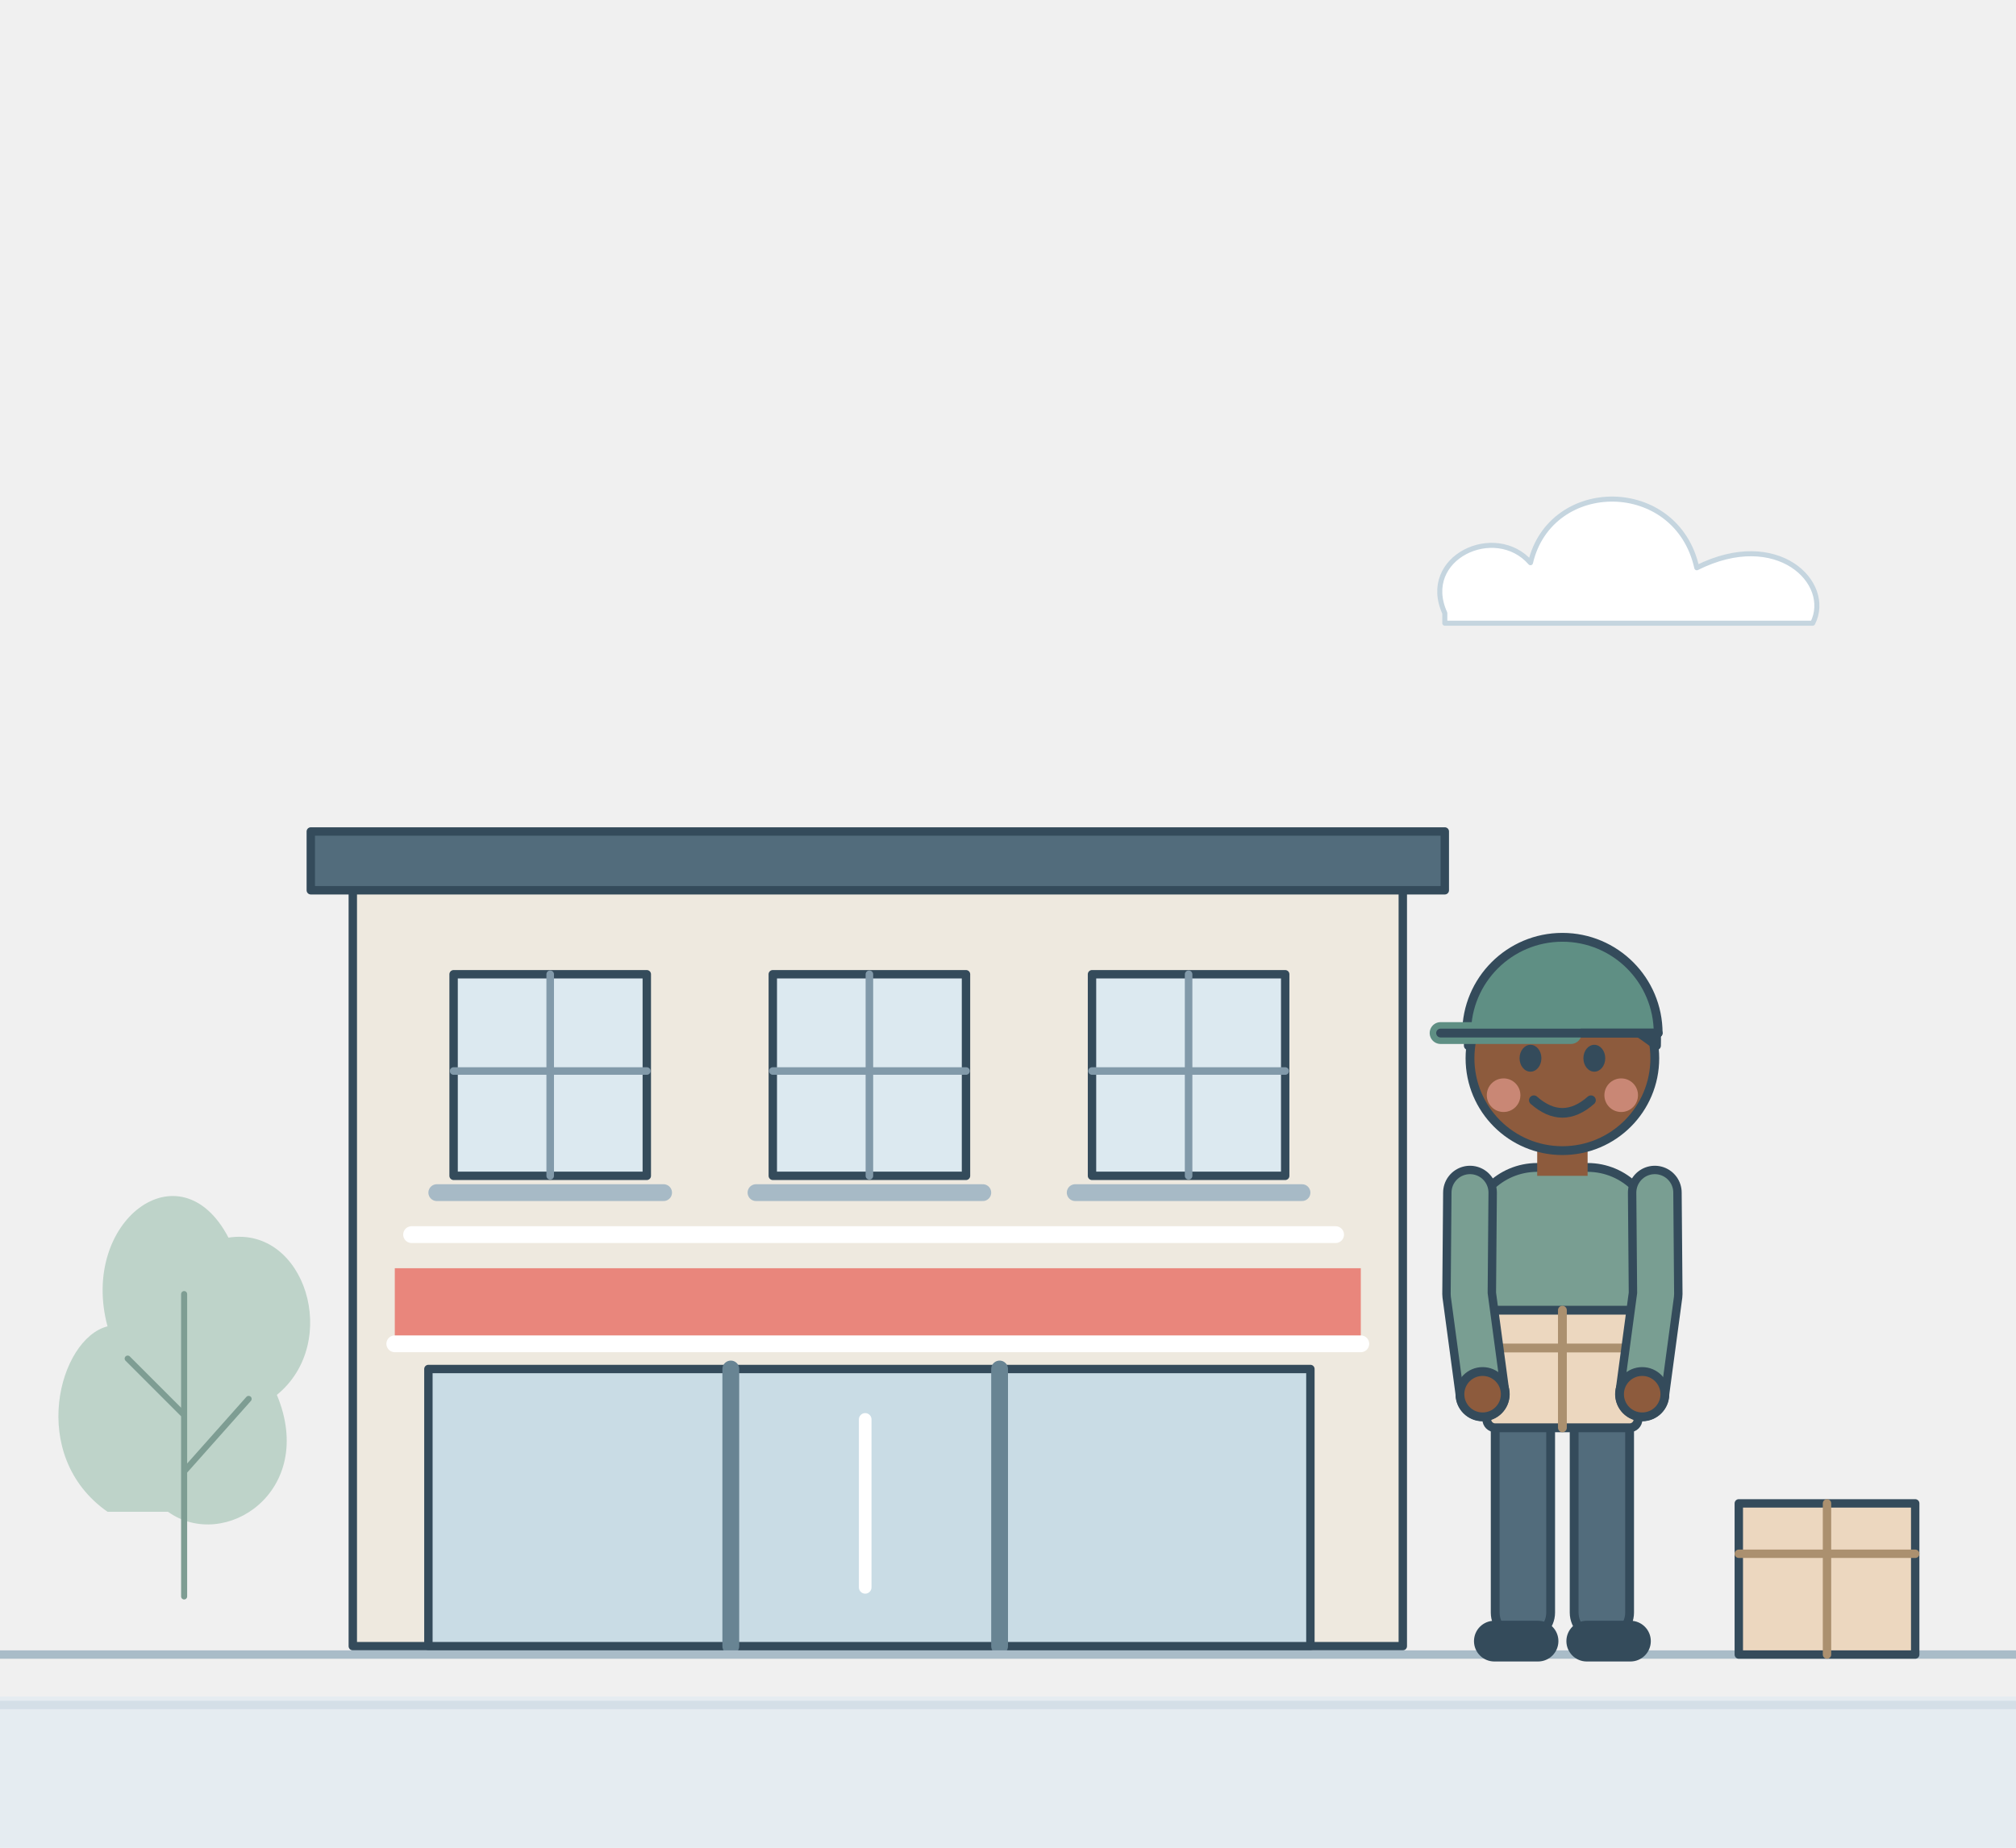
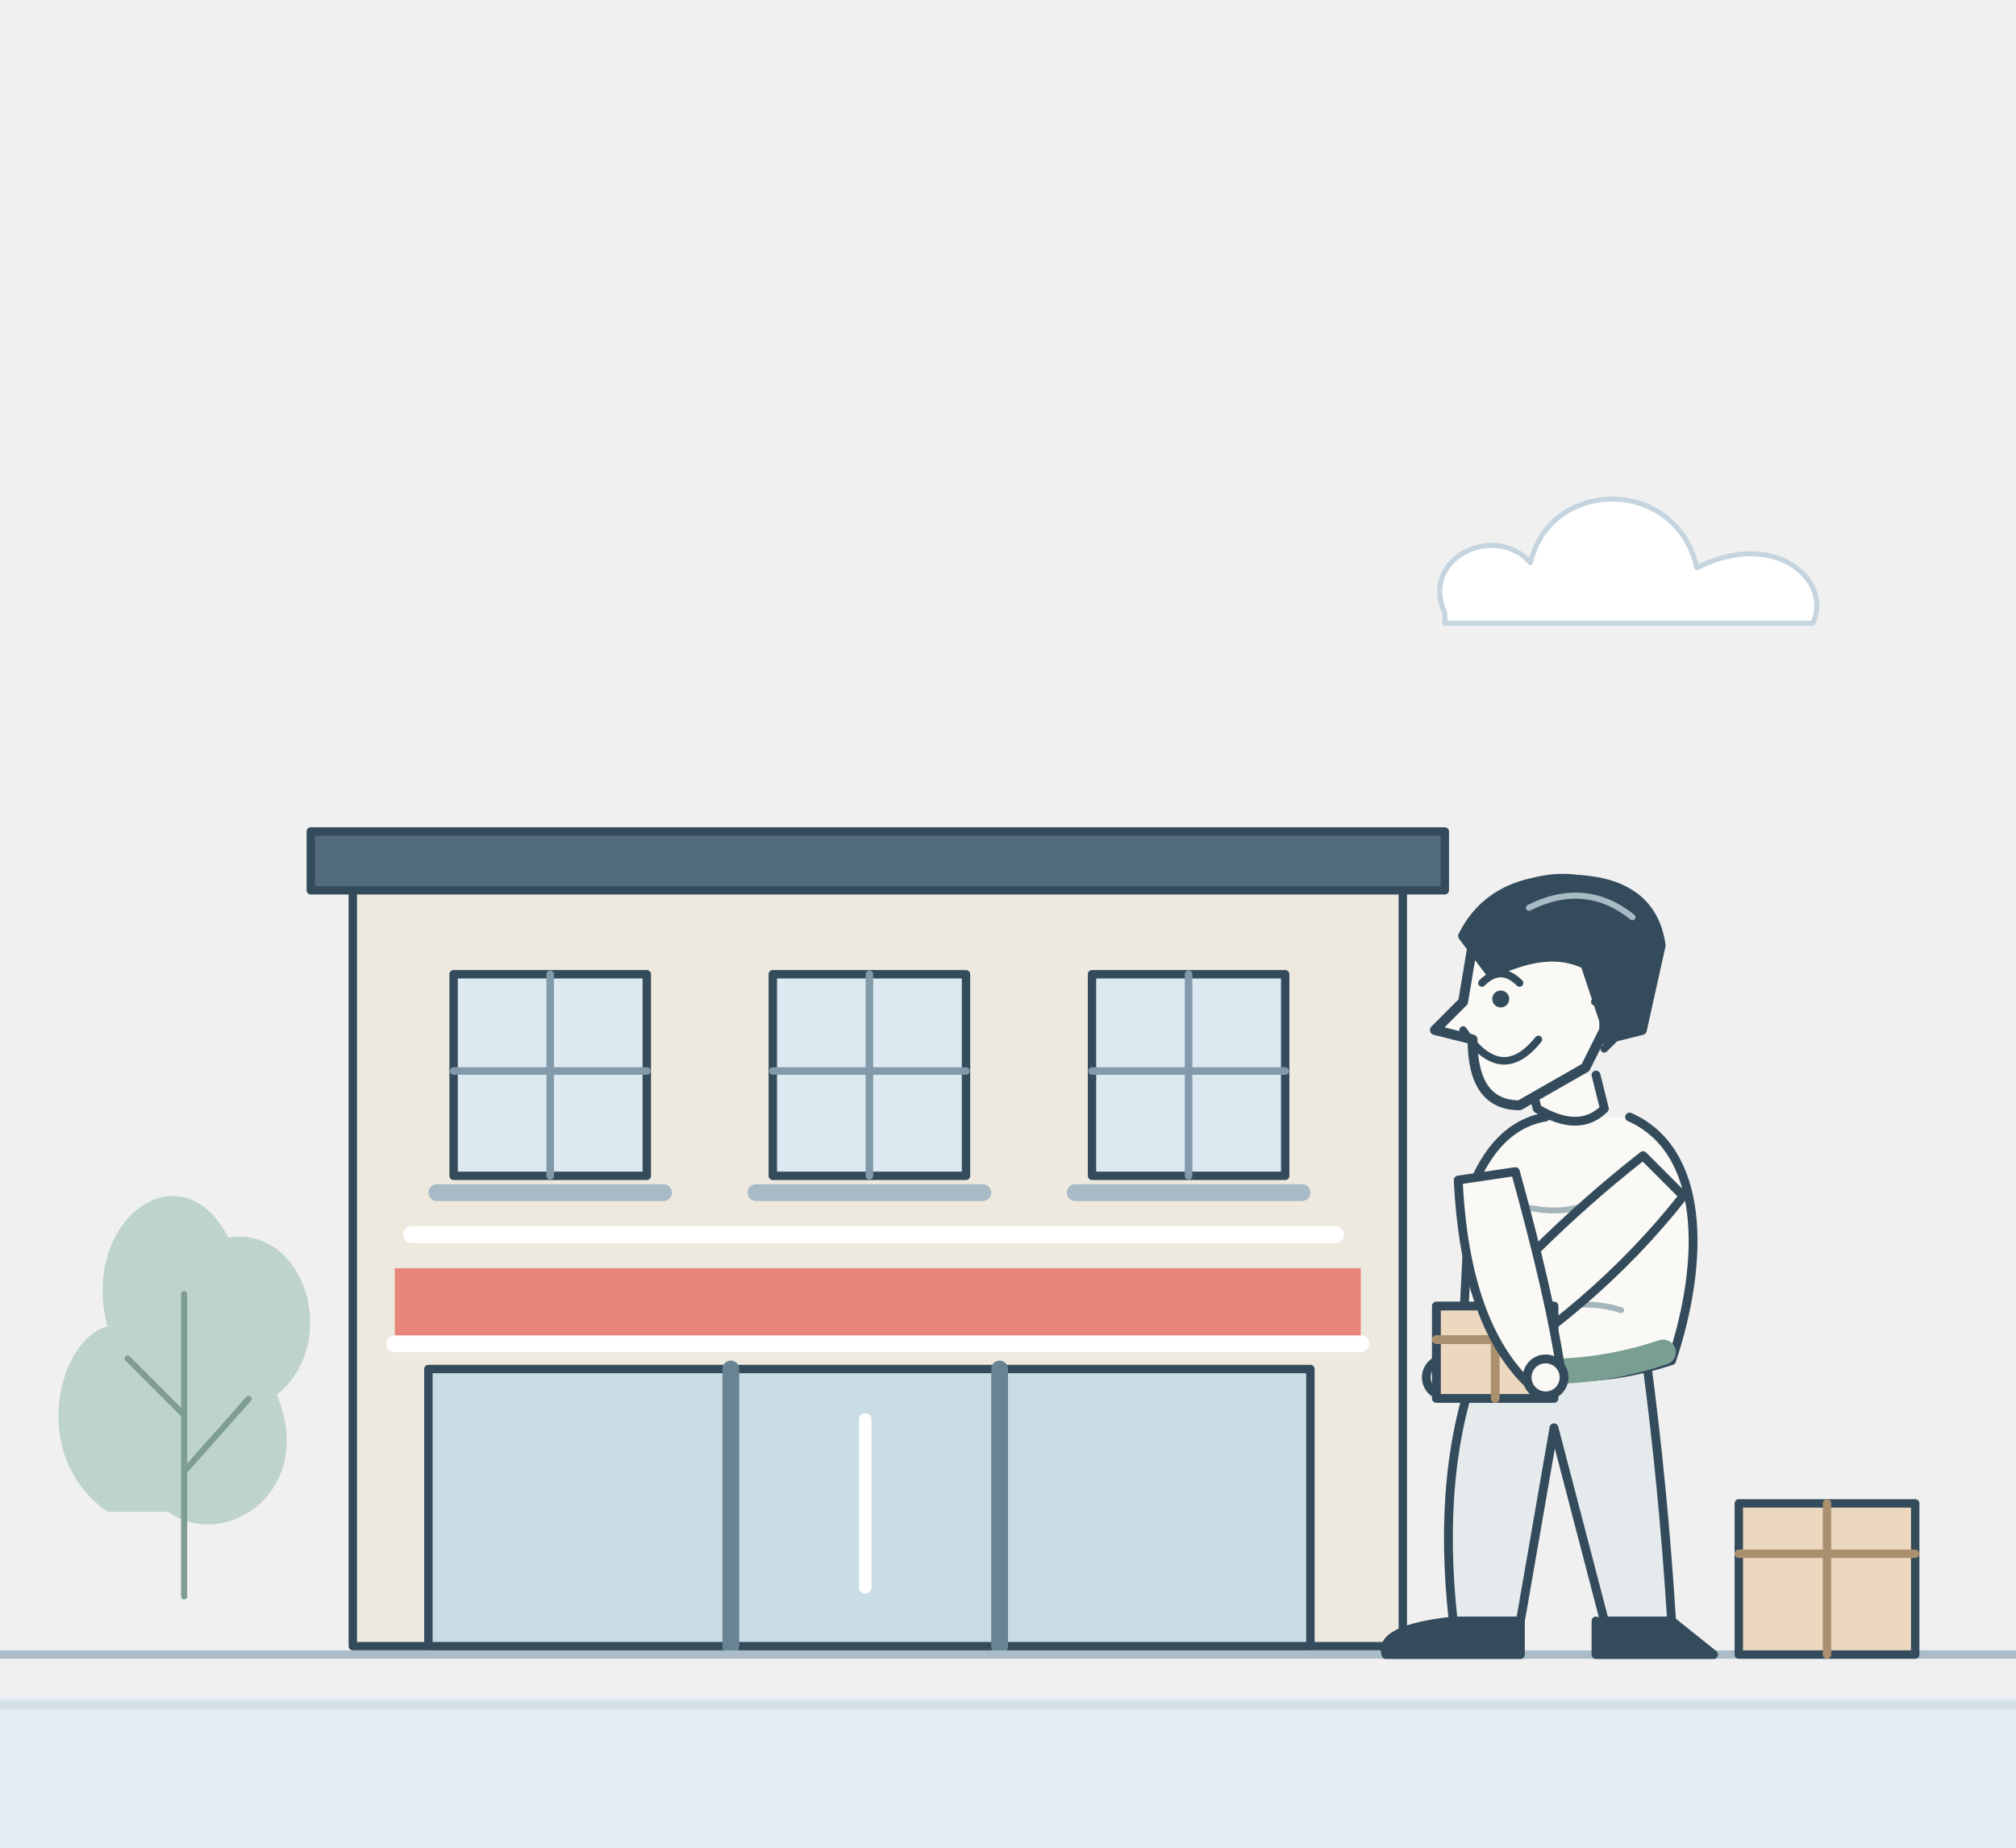
<svg xmlns="http://www.w3.org/2000/svg" class="people-scene" aria-hidden="true" focusable="false" viewBox="0 0 240 220" width="240" height="220" fill="none">
  <g stroke="#344b5b" stroke-width="1" stroke-linejoin="round" stroke-linecap="round">
    <g class="cloud-drift">
      <path transform="translate(172 64) scale(0.6)" d="M0 15C-5 4 10-3 17 5 21-12 46-12 50 6 66-2 77 9 73 17H0Z" fill="#fff" stroke="#c5d5df" stroke-width="1" />
    </g>
    <rect x="42" y="105" width="125" height="91" fill="#eee9df" />
    <path d="M37 99H172V106H37Z" fill="#526c7c" />
    <rect x="54" y="116" width="23" height="24" fill="#dce9f0" />
    <path d="M65.5 116v24M54 127.52h23" stroke="#829aaa" stroke-width=".9" />
    <path d="M52 142h27" stroke="#a7bac6" stroke-width="2" />
    <rect x="92" y="116" width="23" height="24" fill="#dce9f0" />
    <path d="M103.5 116v24M92 127.52h23" stroke="#829aaa" stroke-width=".9" />
    <path d="M90 142h27" stroke="#a7bac6" stroke-width="2" />
    <rect x="130" y="116" width="23" height="24" fill="#dce9f0" />
    <path d="M141.5 116v24M130 127.52h23" stroke="#829aaa" stroke-width=".9" />
    <path d="M128 142h27" stroke="#a7bac6" stroke-width="2" />
    <rect x="47" y="151" width="115" height="9" fill="#e9867c" stroke="none" />
    <path d="M47 160H162" stroke="#fff" stroke-width="2" />
    <rect x="51" y="163" width="105" height="33" fill="#c9dce5" />
    <path d="M87 163V196M119 163V196" stroke="#688493" stroke-width="2" />
    <path d="M103 169v20" stroke="#fff" stroke-width="1.5" />
    <path d="M49 147H159" stroke="#fff" stroke-width="2" />
    <g transform="translate(20 180) scale(0.48)">
      <path d="M-15 0C-35-14-27-43-15-46C-22-72 3-91 15-68C34-71 43-42 27-29C37-5 14 10 0 0Z" fill="#bed3c9" stroke="none" />
      <path d="M4 21V-54M4-24L-10-38M4-10L20-28" stroke="#7e9d93" stroke-width="1.5" />
    </g>
    <path d="M0 197H240" stroke="#a9bcc8" stroke-width="1" />
    <path d="M0 202H240V220H0Z" fill="#e5ecf1" stroke="none" />
    <path d="M0 203H240" stroke="#d4dfe7" stroke-width="1" />
    <g stroke="#344b5b" stroke-width="1" stroke-linecap="round" stroke-linejoin="round">
      <g class="parcel">
        <path d="M207 179H228V197H207Z" fill="#ecd7bf" />
        <path d="M217.5 179V197M207 185H228" fill="none" stroke="#ab906f" />
      </g>
-       <g class="pfig" data-act="lift" data-flip="1" transform="translate(186 197) scale(-1 1)" style="--phase:-2.5s">
-         <g stroke="#344b5b" stroke-width="1.05" stroke-linecap="round" stroke-linejoin="round">
-           <rect x="-8" y="-31" width="6.6" height="29" rx="3" fill="#526c7c" />
-           <rect x="1.4" y="-31" width="6.6" height="29" rx="3" fill="#526c7c" />
-           <rect x="-10" y="-3.5" width="9" height="3.8" rx="1.9" fill="#344b5b" />
-           <rect x="1" y="-3.5" width="9" height="3.8" rx="1.9" fill="#344b5b" />
-           <rect x="-11" y="-58" width="22" height="30" rx="8" fill="#799e92" />
-           <g class="p-box" transform="translate(0 -34)">
-             <rect x="-9" y="-7" width="18" height="14" rx="1" fill="#ecd7bf" />
-             <path d="M0-7V7M-9-2.5H9" fill="none" stroke="#ab906f" />
+       <g class="neighbour" transform="translate(186 197) scale(-1 1)" style="--phase:-2.5s">
+         <g class="neighbour-body" stroke="#344b5b" stroke-width="1.05" stroke-linecap="round" stroke-linejoin="round" fill="none">
+           <path d="M-10-35Q-12-20-13-4H-5L1-27 5-4H13Q15-22 10-35" fill="#e5ebed" />
+           <path d="M-13-4L-18 0H-4V-4M5-4V0H21Q22-3 13-4" fill="#344b5b" />
+           <path d="M-8-64C-17-60-17-47-13-35Q-1-31 12-35L11-55Q8-63 2-64" fill="#faf9f5" />
+           <path d="M-6-56Q-2-51 7-54M-7-41Q-1-43 8-39" stroke="#a4b5bc" stroke-width=".7" />
+           <path d="M-12-36Q0-32 12-35" stroke="#799e92" stroke-width="3" />
+           <g class="act" data-act="lift">
+             <path class="far" d="M-14.4 -54.6Q-3.7 -41 12.6 -31.4L15.4 -34.6Q3.7 -49 -9.6 -59.4Z" fill="#faf9f5" />
+             <circle class="far-h" cx="14" cy="-33" r="2.2" fill="#faf9f5" />
+             <g class="box" transform="translate(0 0)">
+               <path d="M1-41.5H15V-30.5H1Z" fill="#ecd7bf" />
+               <path d="M8-41.5V-30.5M1-37.5H15" fill="none" stroke="#ab906f" />
+             </g>
+             <path class="near" d="M5.6 -57.5Q1.5 -42.7 0.2 -34L3.8 -32Q11.6 -39.3 12.4 -56.5Z" fill="#faf9f5" />
+             <circle class="near-h" cx="2" cy="-33" r="2.2" fill="#faf9f5" />
          </g>
-           <path class="aL" d="M-11 -55L-11.1 -42.9L-9.5 -31" fill="none" stroke="#344b5b" stroke-width="6.4" />
-           <path class="aL" d="M-11 -55L-11.1 -42.9L-9.5 -31" fill="none" stroke="#799e92" stroke-width="4.4" />
-           <circle class="hL" cx="-9.5" cy="-31" r="2.7" fill="#8d5b3d" />
-           <path class="aR" d="M11 -55L11.1 -42.9L9.5 -31" fill="none" stroke="#344b5b" stroke-width="6.4" />
-           <path class="aR" d="M11 -55L11.1 -42.9L9.5 -31" fill="none" stroke="#799e92" stroke-width="4.4" />
-           <circle class="hR" cx="9.5" cy="-31" r="2.7" fill="#8d5b3d" />
-           <rect x="-3" y="-62" width="6" height="5" fill="#8d5b3d" stroke="none" />
-           <circle cx="0" cy="-71" r="11" fill="#8d5b3d" />
-           <path d="M-11.2-72.5C-11.5-81-6-84.5 0-84.5S11.5-81 11.2-72.5C8-77 3-78.5-1-77.5-5-76.5-8-75-11.2-72.5Z" fill="#2b3a44" />
-           <path d="M-11.4-74A11.4 11.4 0 0 1 11.4-74Z" fill="#5f8f84" />
-           <path d="M-1-74H14.5" stroke="#5f8f84" stroke-width="2.6" />
-           <path d="M-11.4-74H14.5" fill="none" />
-           <ellipse class="eye" cx="-3.8" cy="-71" rx="1.3" ry="1.6" fill="#344b5b" stroke="none" />
-           <ellipse class="eye" cx="3.8" cy="-71" rx="1.3" ry="1.6" fill="#344b5b" stroke="none" />
-           <path d="M-3.4-66Q0-63 3.4-66" fill="none" stroke-width="1.15" />
-           <circle cx="-7" cy="-66.6" r="2" fill="#f2a59b" opacity=".6" stroke="none" />
-           <circle cx="7" cy="-66.6" r="2" fill="#f2a59b" opacity=".6" stroke="none" />
+           <path d="M-4-69L-5-65Q-2-62 3-65L4-69" fill="#faf9f5" />
+           <g class="neighbour-head">
+             <g transform="translate(-.5 13) scale(1.12)">
+               <path d="M-8-86C-10-95 7-98 10-87L11-81 14-78 10-77Q10-70 5-70L-2-74-5-80" fill="#faf9f5" />
+               <path d="M-8-78L-10-87Q-9-94 0-94 8-94 11-88L8-84Q2-87-2-85L-4-79-4-77Z" fill="#344b5b" />
+               <path d="M-7-90Q-2-94 4-91" fill="none" stroke="#a8bbc4" stroke-width=".65" />
+               <path d="M-3-81Q-8-85-7-79L-4-76M5-83Q7-85 9-83M3-77Q7-72 11-78" stroke-width=".8" />
+               <circle cx="7" cy="-81.3" r=".9" fill="#344b5b" stroke="none" />
+             </g>
+           </g>
        </g>
      </g>
    </g>
  </g>
</svg>
